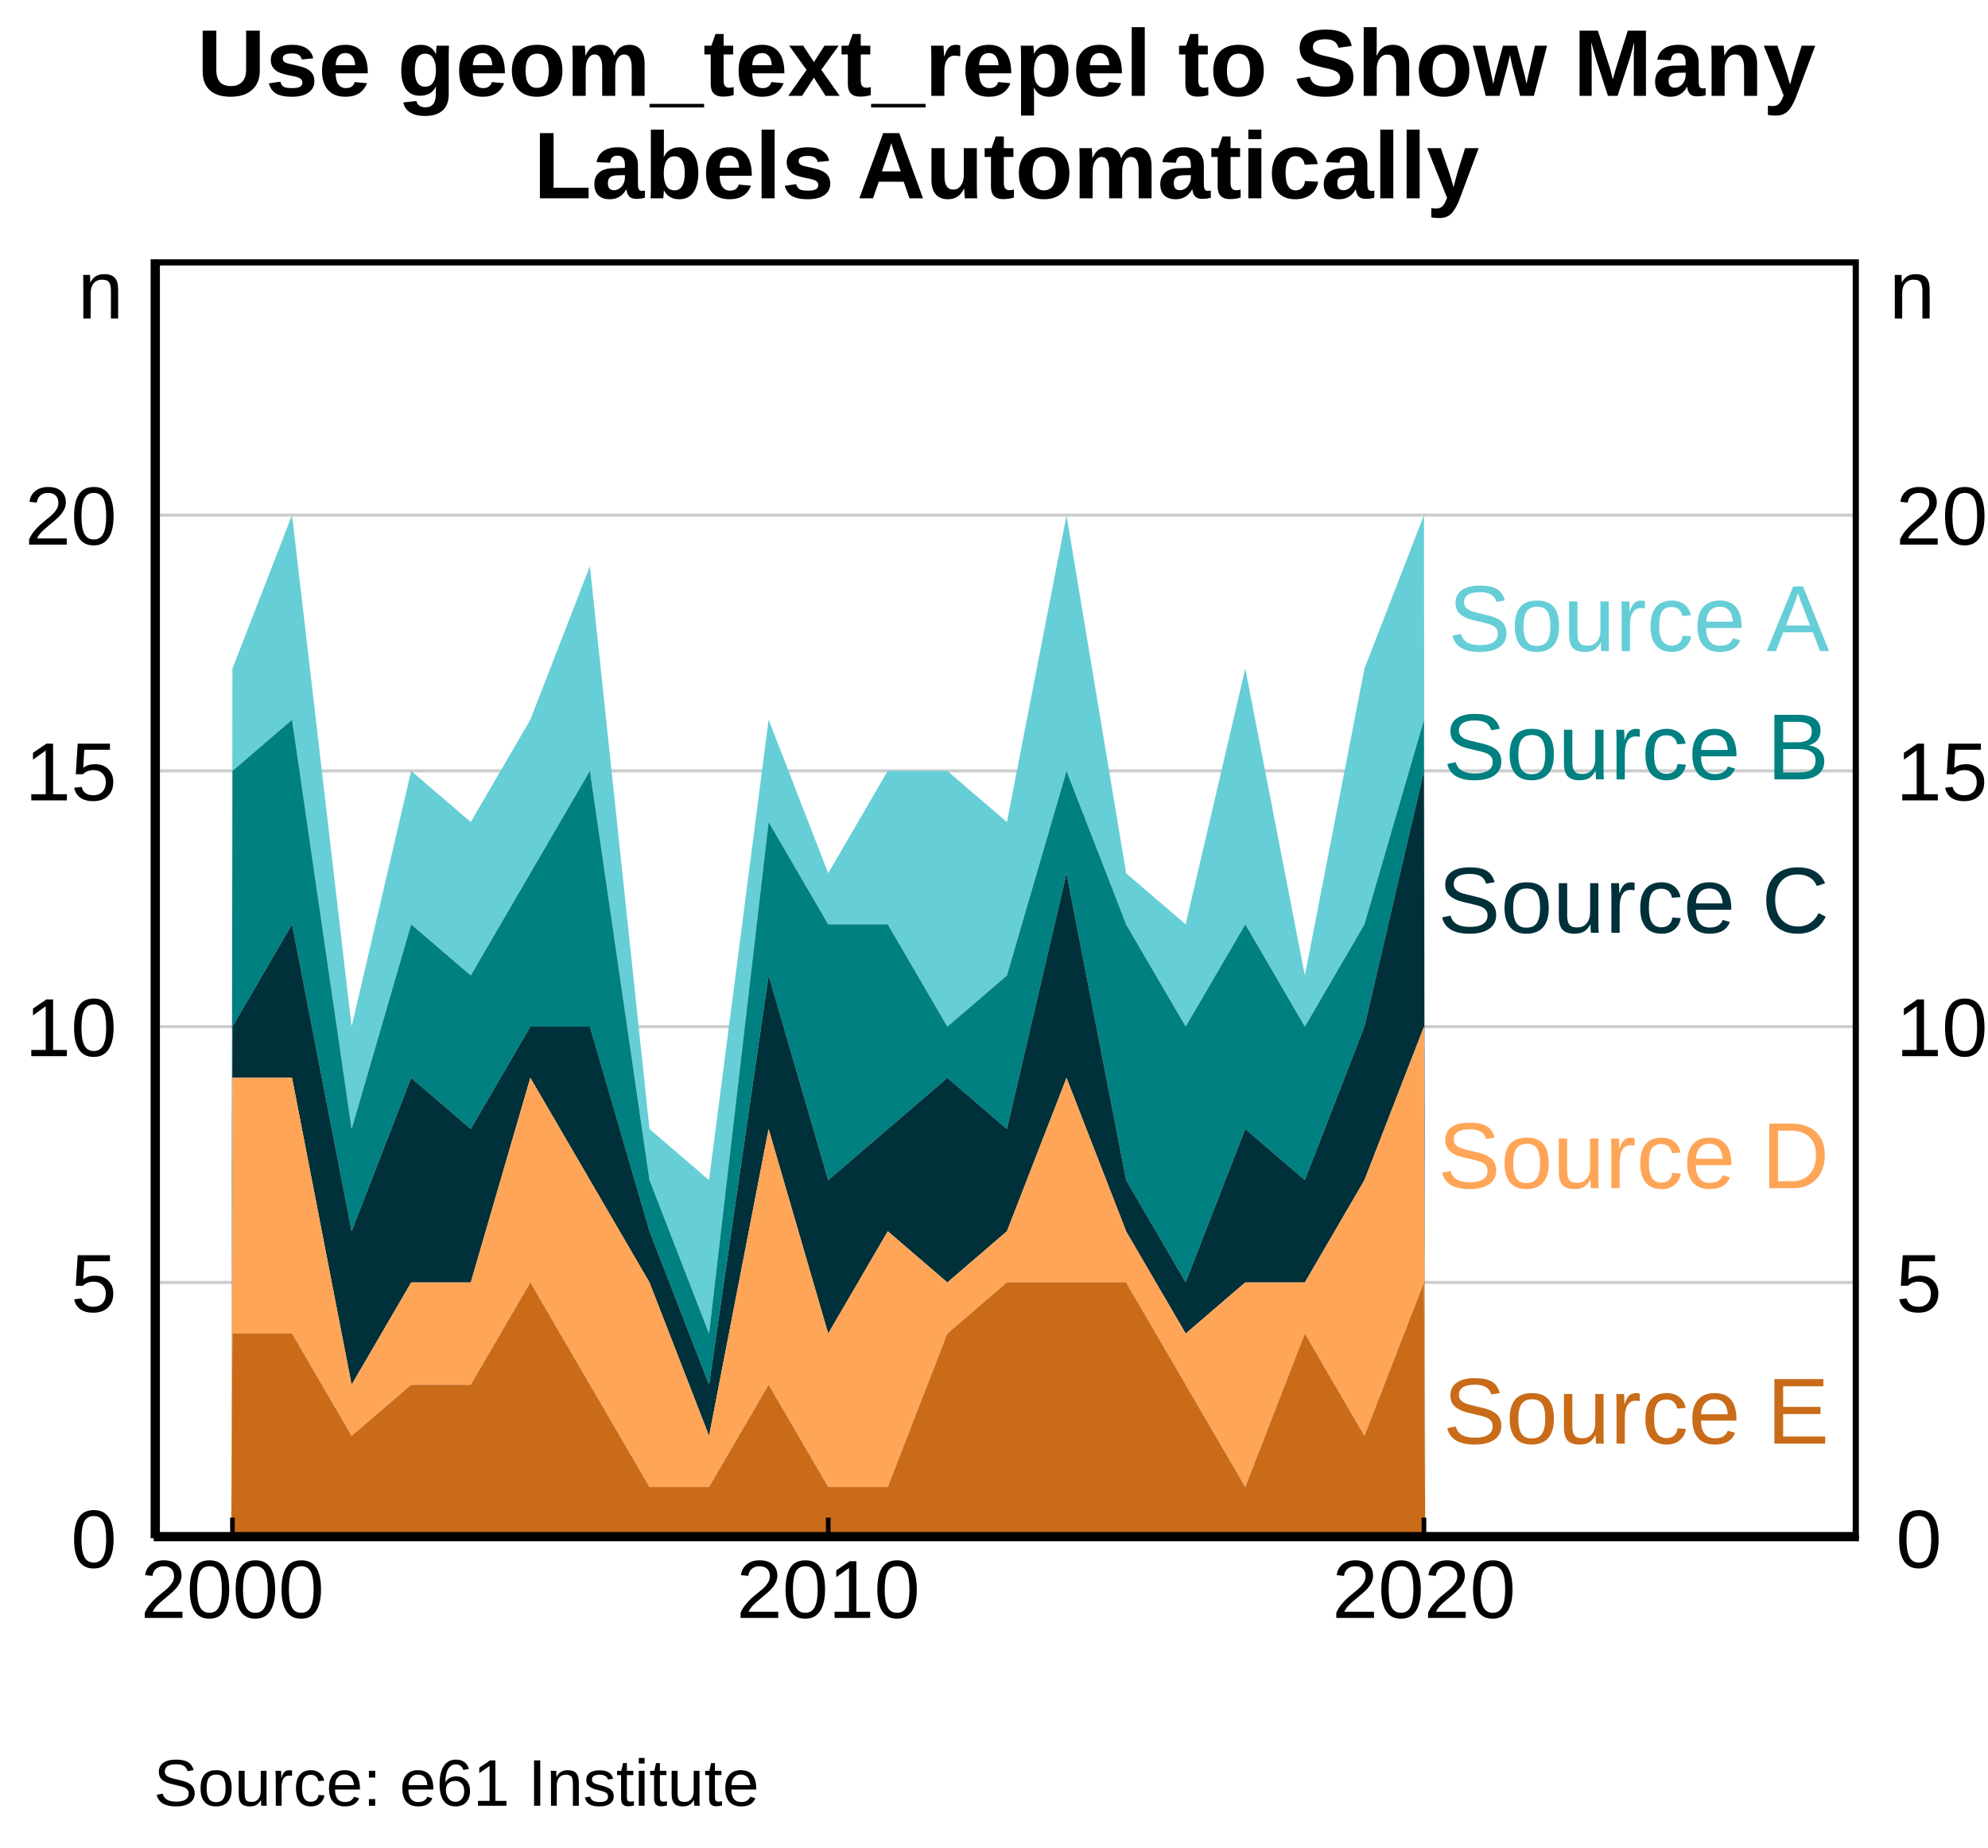
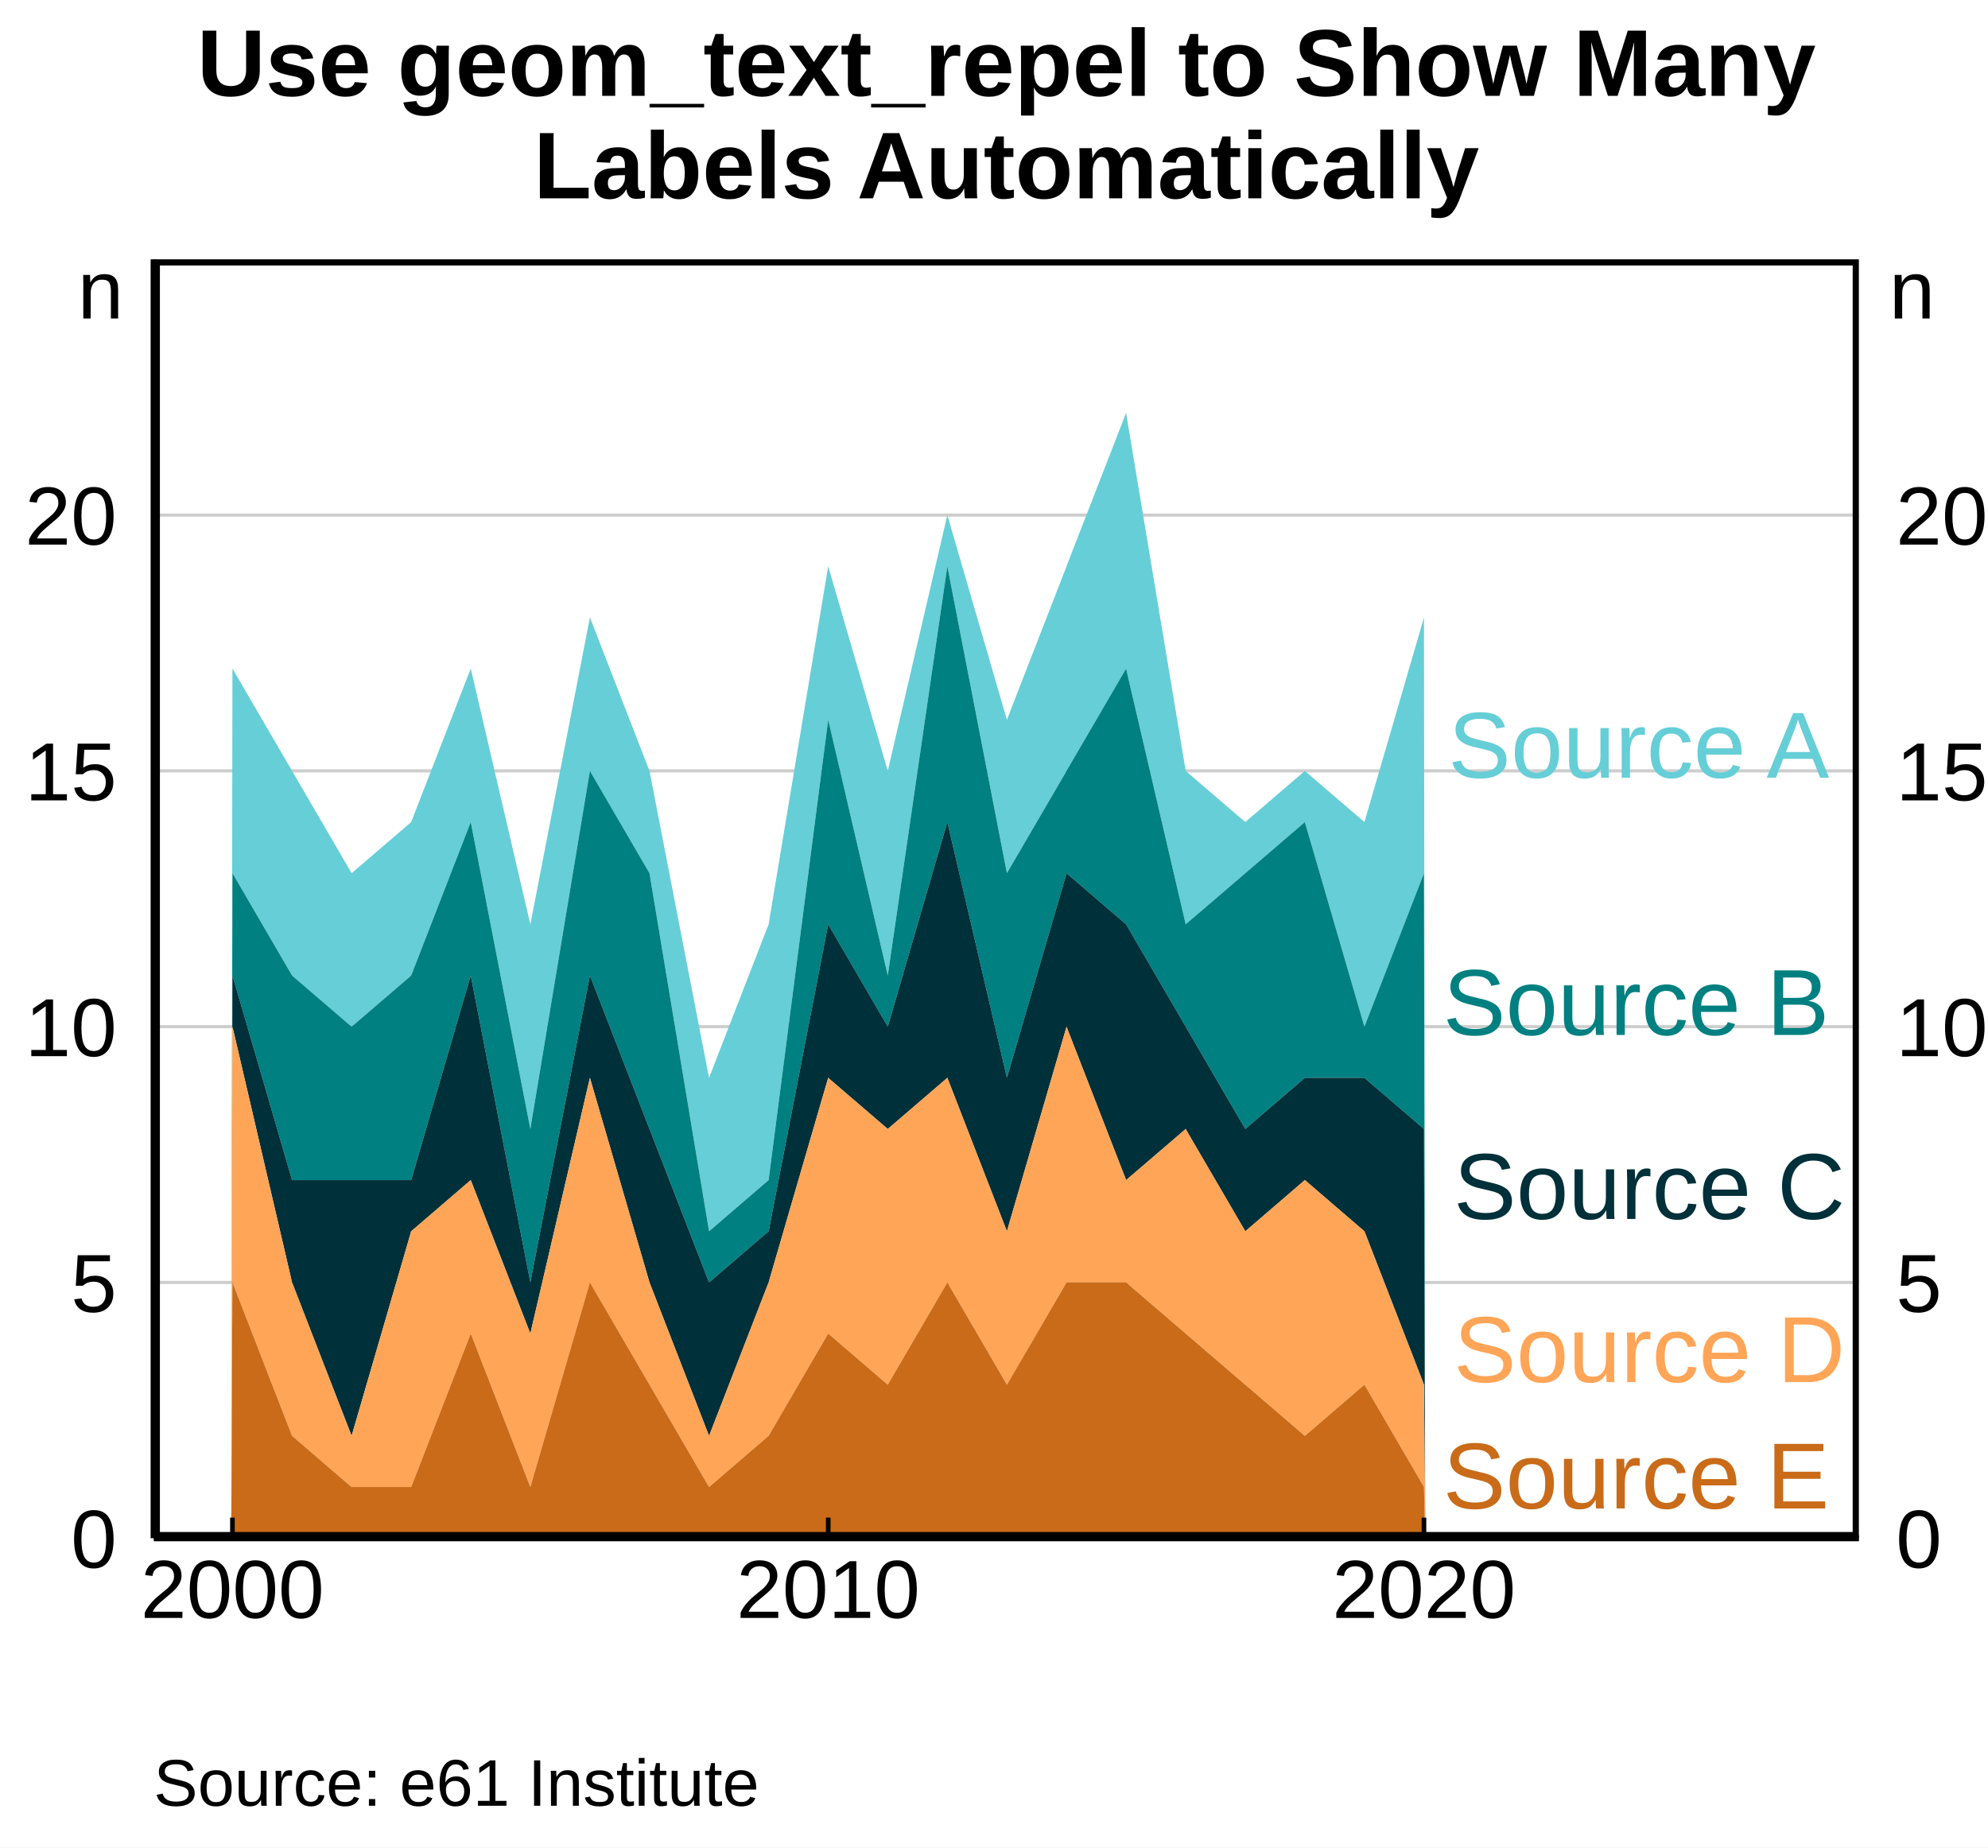
<svg xmlns="http://www.w3.org/2000/svg" class="svglite" width="240.94pt" height="223.94pt" viewBox="0 0 240.94 223.94">
  <defs>
    <style type="text/css">
    .svglite line, .svglite polyline, .svglite polygon, .svglite path, .svglite rect, .svglite circle {
      fill: none;
      stroke: #000000;
      stroke-linecap: round;
      stroke-linejoin: round;
      stroke-miterlimit: 10.00;
    }
    .svglite text {
      white-space: pre;
    }
  </style>
  </defs>
  <rect width="100%" height="100%" style="stroke: none; fill: #FFFFFF;" />
  <defs>
    <clipPath id="cpMC4wMHwyNDAuOTR8MC4wMHwyMjMuOTQ=">
      <rect x="0.00" y="0.00" width="240.94" height="223.94" />
    </clipPath>
  </defs>
  <g clip-path="url(#cpMC4wMHwyNDAuOTR8MC4wMHwyMjMuOTQ=)">
</g>
  <defs>
    <clipPath id="cpMC4wMHwyNDAuOTR8MS45NXwyMjEuOTk=">
      <rect x="0.00" y="1.95" width="240.94" height="220.04" />
    </clipPath>
  </defs>
  <g clip-path="url(#cpMC4wMHwyNDAuOTR8MS45NXwyMjEuOTk=)">
    <rect x="0.00" y="1.95" width="240.94" height="220.04" style="stroke-width: 0.75; stroke: none; fill: #FFFFFF;" />
  </g>
  <g clip-path="url(#cpMC4wMHwyNDAuOTR8MC4wMHwyMjMuOTQ=)">
</g>
  <defs>
    <clipPath id="cpMTguNjN8MjI1LjMwfDMxLjQzfDE4Ni40Mw==">
      <rect x="18.63" y="31.43" width="206.66" height="155.00" />
    </clipPath>
  </defs>
  <g clip-path="url(#cpMTguNjN8MjI1LjMwfDMxLjQzfDE4Ni40Mw==)">
    <rect x="18.63" y="31.43" width="206.66" height="155.00" style="stroke-width: 0.75; stroke: none; fill: #FFFFFF;" />
    <polyline points="18.63,186.43 225.30,186.43 " style="stroke-width: 0.38; stroke: #CDCDCD; stroke-linecap: butt;" />
    <polyline points="18.63,155.43 225.30,155.43 " style="stroke-width: 0.38; stroke: #CDCDCD; stroke-linecap: butt;" />
    <polyline points="18.63,124.43 225.30,124.43 " style="stroke-width: 0.38; stroke: #CDCDCD; stroke-linecap: butt;" />
    <polyline points="18.63,93.43 225.30,93.43 " style="stroke-width: 0.38; stroke: #CDCDCD; stroke-linecap: butt;" />
    <polyline points="18.63,62.43 225.30,62.43 " style="stroke-width: 0.38; stroke: #CDCDCD; stroke-linecap: butt;" />
-     <polygon points="28.17,81.03 28.32,80.66 35.25,62.80 35.39,62.43 35.54,63.67 42.47,123.19 42.61,124.43 42.76,123.81 49.69,94.05 49.83,93.43 49.98,93.56 56.91,99.51 57.05,99.63 57.20,99.38 64.13,87.48 64.28,87.23 64.42,86.86 71.35,69.00 71.50,68.63 71.64,70.00 78.57,135.47 78.72,136.83 78.86,136.96 85.79,142.91 85.94,143.03 86.08,141.91 93.01,88.35 93.16,87.23 93.30,87.60 100.23,105.46 100.38,105.83 100.52,105.58 107.45,93.68 107.60,93.43 107.74,93.43 114.67,93.43 114.82,93.43 114.96,93.56 121.89,99.51 122.04,99.63 122.18,98.89 129.12,63.18 129.26,62.43 129.40,63.30 136.34,104.96 136.48,105.83 136.62,105.96 143.56,111.91 143.70,112.03 143.84,111.41 150.78,81.65 150.92,81.03 151.07,81.78 158.00,117.49 158.14,118.23 158.29,117.49 165.22,81.78 165.36,81.03 165.51,80.66 172.44,62.80 172.58,62.43 172.73,186.43 172.58,87.23 172.44,87.73 165.51,111.54 165.36,112.03 165.22,112.28 158.29,124.18 158.14,124.43 158.00,124.18 151.07,112.28 150.92,112.03 150.78,112.28 143.84,124.18 143.70,124.43 143.56,124.18 136.62,112.28 136.48,112.03 136.34,111.66 129.40,93.80 129.26,93.43 129.12,93.93 122.18,117.74 122.04,118.23 121.89,118.36 114.96,124.31 114.82,124.43 114.67,124.18 107.74,112.28 107.60,112.03 107.45,112.03 100.52,112.03 100.38,112.03 100.23,111.78 93.30,99.88 93.16,99.63 93.01,100.87 86.08,160.39 85.94,161.63 85.79,161.26 78.86,143.40 78.72,143.03 78.57,142.04 71.64,94.42 71.50,93.43 71.35,93.68 64.42,105.58 64.28,105.83 64.13,106.08 57.20,117.98 57.05,118.23 56.91,118.11 49.98,112.16 49.83,112.03 49.69,112.53 42.76,136.34 42.61,136.83 42.47,135.84 35.54,88.22 35.39,87.23 35.25,87.36 28.32,93.31 28.17,93.43 28.03,186.43 " style="stroke-width: 0.00; stroke: none; stroke-linecap: butt; fill: #66CED6;" />
-     <polyline points="28.17,81.03 28.32,80.66 35.25,62.80 35.39,62.43 35.54,63.67 42.47,123.19 42.61,124.43 42.76,123.81 49.69,94.05 49.83,93.43 49.98,93.56 56.91,99.51 57.05,99.63 57.20,99.38 64.13,87.48 64.28,87.23 64.42,86.86 71.35,69.00 71.50,68.63 71.64,70.00 78.57,135.47 78.72,136.83 78.86,136.96 85.79,142.91 85.94,143.03 86.08,141.91 93.01,88.35 93.16,87.23 93.30,87.60 100.23,105.46 100.38,105.83 100.52,105.58 107.45,93.68 107.60,93.43 107.74,93.43 114.67,93.43 114.82,93.43 114.96,93.56 121.89,99.51 122.04,99.63 122.18,98.89 129.12,63.18 129.26,62.43 129.40,63.30 136.34,104.96 136.48,105.83 136.62,105.96 143.56,111.91 143.70,112.03 143.84,111.41 150.78,81.65 150.92,81.03 151.07,81.78 158.00,117.49 158.14,118.23 158.29,117.49 165.22,81.78 165.36,81.03 165.51,80.66 172.44,62.80 172.58,62.43 " style="stroke-width: 2.13; stroke: none; stroke-linecap: butt;" />
-     <polygon points="28.17,93.43 28.32,93.31 35.25,87.36 35.39,87.23 35.54,88.22 42.47,135.84 42.61,136.83 42.76,136.34 49.69,112.53 49.83,112.03 49.98,112.16 56.91,118.11 57.05,118.23 57.20,117.98 64.13,106.08 64.28,105.83 64.42,105.58 71.35,93.68 71.50,93.43 71.64,94.42 78.57,142.04 78.72,143.03 78.86,143.40 85.79,161.26 85.94,161.63 86.08,160.39 93.01,100.87 93.16,99.63 93.30,99.88 100.23,111.78 100.38,112.03 100.52,112.03 107.45,112.03 107.60,112.03 107.74,112.28 114.67,124.18 114.82,124.43 114.96,124.31 121.89,118.36 122.04,118.23 122.18,117.74 129.12,93.93 129.26,93.43 129.40,93.80 136.34,111.66 136.48,112.03 136.62,112.28 143.56,124.18 143.70,124.43 143.84,124.18 150.78,112.28 150.92,112.03 151.07,112.28 158.00,124.18 158.14,124.43 158.29,124.18 165.22,112.28 165.36,112.03 165.51,111.54 172.44,87.73 172.58,87.23 172.73,186.43 172.58,93.43 172.44,94.05 165.51,123.81 165.36,124.43 165.22,124.80 158.29,142.66 158.14,143.03 158.00,142.91 151.07,136.96 150.92,136.83 150.78,137.20 143.84,155.06 143.70,155.43 143.56,155.18 136.62,143.28 136.48,143.03 136.34,142.29 129.40,106.58 129.26,105.83 129.12,106.45 122.18,136.21 122.04,136.83 121.89,136.71 114.96,130.76 114.82,130.63 114.67,130.76 107.74,136.71 107.60,136.83 107.45,136.96 100.52,142.91 100.38,143.03 100.23,142.53 93.30,118.73 93.16,118.23 93.01,119.22 86.08,166.84 85.94,167.83 85.79,167.46 78.86,149.60 78.72,149.23 78.57,148.73 71.64,124.93 71.50,124.43 71.35,124.43 64.42,124.43 64.28,124.43 64.13,124.68 57.20,136.58 57.05,136.83 56.91,136.71 49.98,130.76 49.83,130.63 49.69,131.00 42.76,148.86 42.61,149.23 42.47,148.49 35.54,112.78 35.39,112.03 35.25,112.28 28.32,124.18 28.17,124.43 28.03,186.43 " style="stroke-width: 0.00; stroke: none; stroke-linecap: butt; fill: #008080;" />
-     <polyline points="28.17,93.43 28.32,93.31 35.25,87.36 35.39,87.23 35.54,88.22 42.47,135.84 42.61,136.83 42.76,136.34 49.69,112.53 49.83,112.03 49.98,112.16 56.91,118.11 57.05,118.23 57.20,117.98 64.13,106.08 64.28,105.83 64.42,105.58 71.35,93.68 71.50,93.43 71.64,94.42 78.57,142.04 78.72,143.03 78.86,143.40 85.79,161.26 85.94,161.63 86.08,160.39 93.01,100.87 93.16,99.63 93.30,99.88 100.23,111.78 100.38,112.03 100.52,112.03 107.45,112.03 107.60,112.03 107.74,112.28 114.67,124.18 114.82,124.43 114.96,124.31 121.89,118.36 122.04,118.23 122.18,117.74 129.12,93.93 129.26,93.43 129.40,93.80 136.34,111.66 136.48,112.03 136.62,112.28 143.56,124.18 143.70,124.43 143.84,124.18 150.78,112.28 150.92,112.03 151.07,112.28 158.00,124.18 158.14,124.43 158.29,124.18 165.22,112.28 165.36,112.03 165.51,111.54 172.44,87.73 172.58,87.23 " style="stroke-width: 2.13; stroke: none; stroke-linecap: butt;" />
-     <polygon points="28.17,124.43 28.32,124.18 35.25,112.28 35.39,112.03 35.54,112.78 42.47,148.49 42.61,149.23 42.76,148.86 49.69,131.00 49.83,130.63 49.98,130.76 56.91,136.71 57.05,136.83 57.20,136.58 64.13,124.68 64.28,124.43 64.42,124.43 71.35,124.43 71.50,124.43 71.64,124.93 78.57,148.73 78.72,149.23 78.86,149.60 85.79,167.46 85.94,167.83 86.08,166.84 93.01,119.22 93.16,118.23 93.30,118.73 100.23,142.53 100.38,143.03 100.52,142.91 107.45,136.96 107.60,136.83 107.74,136.71 114.67,130.76 114.82,130.63 114.96,130.76 121.89,136.71 122.04,136.83 122.18,136.21 129.12,106.45 129.26,105.83 129.40,106.58 136.34,142.29 136.48,143.03 136.62,143.28 143.56,155.18 143.70,155.43 143.84,155.06 150.78,137.20 150.92,136.83 151.07,136.96 158.00,142.91 158.14,143.03 158.29,142.66 165.22,124.80 165.36,124.43 165.51,123.81 172.44,94.05 172.58,93.43 172.73,186.43 172.58,124.43 172.44,124.80 165.51,142.66 165.36,143.03 165.22,143.28 158.29,155.18 158.14,155.43 158.00,155.43 151.07,155.43 150.92,155.43 150.78,155.55 143.84,161.51 143.70,161.63 143.56,161.38 136.62,149.48 136.48,149.23 136.34,148.86 129.40,131.00 129.26,130.63 129.12,131.00 122.18,148.86 122.04,149.23 121.89,149.35 114.96,155.31 114.82,155.43 114.67,155.31 107.74,149.35 107.60,149.23 107.45,149.48 100.52,161.38 100.38,161.63 100.23,161.13 93.30,137.33 93.16,136.83 93.01,137.58 86.08,173.29 85.94,174.03 85.79,173.66 78.86,155.80 78.72,155.43 78.57,155.18 71.64,143.28 71.50,143.03 71.35,142.78 64.42,130.88 64.28,130.63 64.13,131.13 57.20,154.93 57.05,155.43 56.91,155.43 49.98,155.43 49.83,155.43 49.69,155.68 42.76,167.58 42.61,167.83 42.47,167.09 35.54,131.38 35.39,130.63 35.25,130.63 28.32,130.63 28.17,130.63 28.03,186.43 " style="stroke-width: 0.00; stroke: none; stroke-linecap: butt; fill: #003039;" />
-     <polyline points="28.17,124.43 28.32,124.18 35.25,112.28 35.39,112.03 35.54,112.78 42.47,148.49 42.61,149.23 42.76,148.86 49.69,131.00 49.83,130.63 49.98,130.76 56.91,136.71 57.05,136.83 57.20,136.58 64.13,124.68 64.28,124.43 64.42,124.43 71.35,124.43 71.50,124.43 71.64,124.93 78.57,148.73 78.72,149.23 78.86,149.60 85.79,167.46 85.94,167.83 86.08,166.84 93.01,119.22 93.16,118.23 93.30,118.73 100.23,142.53 100.38,143.03 100.52,142.91 107.45,136.96 107.60,136.83 107.74,136.71 114.67,130.76 114.82,130.63 114.96,130.76 121.89,136.71 122.04,136.83 122.18,136.21 129.12,106.45 129.26,105.83 129.40,106.58 136.34,142.29 136.48,143.03 136.62,143.28 143.56,155.18 143.70,155.43 143.84,155.06 150.78,137.20 150.92,136.83 151.07,136.96 158.00,142.91 158.14,143.03 158.29,142.66 165.22,124.80 165.36,124.43 165.51,123.81 172.44,94.05 172.58,93.43 " style="stroke-width: 2.13; stroke: none; stroke-linecap: butt;" />
-     <polygon points="28.17,130.63 28.32,130.63 35.25,130.63 35.39,130.63 35.54,131.38 42.47,167.09 42.61,167.83 42.76,167.58 49.69,155.68 49.83,155.43 49.98,155.43 56.91,155.43 57.05,155.43 57.20,154.93 64.13,131.13 64.28,130.63 64.42,130.88 71.35,142.78 71.50,143.03 71.64,143.28 78.57,155.18 78.72,155.43 78.86,155.80 85.79,173.66 85.94,174.03 86.08,173.29 93.01,137.58 93.16,136.83 93.30,137.33 100.23,161.13 100.38,161.63 100.52,161.38 107.45,149.48 107.60,149.23 107.74,149.35 114.67,155.31 114.82,155.43 114.96,155.31 121.89,149.35 122.04,149.23 122.18,148.86 129.12,131.00 129.26,130.63 129.40,131.00 136.34,148.86 136.48,149.23 136.62,149.48 143.56,161.38 143.70,161.63 143.84,161.51 150.78,155.55 150.92,155.43 151.07,155.43 158.00,155.43 158.14,155.43 158.29,155.18 165.22,143.28 165.36,143.03 165.51,142.66 172.44,124.80 172.58,124.43 172.73,186.43 172.58,155.43 172.44,155.80 165.51,173.66 165.36,174.03 165.22,173.78 158.29,161.88 158.14,161.63 158.00,162.00 151.07,179.86 150.92,180.23 150.78,179.98 143.84,168.08 143.70,167.83 143.56,167.58 136.62,155.68 136.48,155.43 136.34,155.43 129.40,155.43 129.26,155.43 129.12,155.43 122.18,155.43 122.04,155.43 121.89,155.55 114.96,161.51 114.82,161.63 114.67,162.00 107.74,179.86 107.60,180.23 107.45,180.23 100.52,180.23 100.38,180.23 100.23,179.98 93.30,168.08 93.16,167.83 93.01,168.08 86.08,179.98 85.94,180.23 85.79,180.23 78.86,180.23 78.72,180.23 78.57,179.98 71.64,168.08 71.50,167.83 71.35,167.58 64.42,155.68 64.28,155.43 64.13,155.68 57.20,167.58 57.05,167.83 56.91,167.83 49.98,167.83 49.83,167.83 49.69,167.95 42.76,173.91 42.61,174.03 42.47,173.78 35.54,161.88 35.39,161.63 35.25,161.63 28.32,161.63 28.17,161.63 28.03,186.43 " style="stroke-width: 0.00; stroke: none; stroke-linecap: butt; fill: #FFA557;" />
-     <polyline points="28.17,130.63 28.32,130.63 35.25,130.63 35.39,130.63 35.54,131.38 42.47,167.09 42.61,167.83 42.76,167.58 49.69,155.68 49.83,155.43 49.98,155.43 56.91,155.43 57.05,155.43 57.20,154.93 64.13,131.13 64.28,130.63 64.42,130.88 71.35,142.78 71.50,143.03 71.64,143.28 78.57,155.18 78.72,155.43 78.86,155.80 85.79,173.66 85.94,174.03 86.08,173.29 93.01,137.58 93.16,136.83 93.30,137.33 100.23,161.13 100.38,161.63 100.52,161.38 107.45,149.48 107.60,149.23 107.74,149.35 114.67,155.31 114.82,155.43 114.96,155.31 121.89,149.35 122.04,149.23 122.18,148.86 129.12,131.00 129.26,130.63 129.40,131.00 136.34,148.86 136.48,149.23 136.62,149.48 143.56,161.38 143.70,161.63 143.84,161.51 150.78,155.55 150.92,155.43 151.07,155.43 158.00,155.43 158.14,155.43 158.29,155.18 165.22,143.28 165.36,143.03 165.51,142.66 172.44,124.80 172.58,124.43 " style="stroke-width: 2.13; stroke: none; stroke-linecap: butt;" />
-     <polygon points="28.17,161.63 28.32,161.63 35.25,161.63 35.39,161.63 35.54,161.88 42.47,173.78 42.61,174.03 42.76,173.91 49.69,167.95 49.83,167.83 49.98,167.83 56.91,167.83 57.05,167.83 57.20,167.58 64.13,155.68 64.28,155.43 64.42,155.68 71.35,167.58 71.50,167.83 71.64,168.08 78.57,179.98 78.72,180.23 78.86,180.23 85.79,180.23 85.94,180.23 86.08,179.98 93.01,168.08 93.16,167.83 93.30,168.08 100.23,179.98 100.38,180.23 100.52,180.23 107.45,180.23 107.60,180.23 107.74,179.86 114.67,162.00 114.82,161.63 114.96,161.51 121.89,155.55 122.04,155.43 122.18,155.43 129.12,155.43 129.26,155.43 129.40,155.43 136.34,155.43 136.48,155.43 136.62,155.68 143.56,167.58 143.70,167.83 143.84,168.08 150.78,179.98 150.92,180.23 151.07,179.86 158.00,162.00 158.14,161.63 158.29,161.88 165.22,173.78 165.36,174.03 165.51,173.66 172.44,155.80 172.58,155.43 172.73,186.43 172.58,186.43 172.44,186.43 165.51,186.43 165.36,186.43 165.22,186.43 158.29,186.43 158.14,186.43 158.00,186.43 151.07,186.43 150.92,186.43 150.78,186.43 143.84,186.43 143.70,186.43 143.56,186.43 136.62,186.43 136.48,186.43 136.34,186.43 129.40,186.43 129.26,186.43 129.12,186.43 122.18,186.43 122.04,186.43 121.89,186.43 114.96,186.43 114.82,186.43 114.67,186.43 107.74,186.43 107.60,186.43 107.45,186.43 100.52,186.43 100.38,186.43 100.23,186.43 93.30,186.43 93.16,186.43 93.01,186.43 86.08,186.43 85.94,186.43 85.79,186.43 78.86,186.43 78.72,186.43 78.57,186.43 71.64,186.43 71.50,186.43 71.35,186.43 64.42,186.43 64.28,186.43 64.13,186.43 57.20,186.43 57.05,186.43 56.91,186.43 49.98,186.43 49.83,186.43 49.69,186.43 42.76,186.43 42.61,186.43 42.47,186.43 35.54,186.43 35.39,186.43 35.25,186.43 28.32,186.43 28.17,186.43 28.03,186.43 " style="stroke-width: 0.00; stroke: none; stroke-linecap: butt; fill: #C96B18;" />
-     <polyline points="28.17,161.63 28.32,161.63 35.25,161.63 35.39,161.63 35.54,161.88 42.47,173.78 42.61,174.03 42.76,173.91 49.69,167.95 49.83,167.83 49.98,167.83 56.91,167.83 57.05,167.83 57.20,167.58 64.13,155.68 64.28,155.43 64.42,155.68 71.35,167.58 71.50,167.83 71.64,168.08 78.57,179.98 78.72,180.23 78.86,180.23 85.79,180.23 85.94,180.23 86.08,179.98 93.01,168.08 93.16,167.83 93.30,168.08 100.23,179.98 100.38,180.23 100.52,180.23 107.45,180.23 107.60,180.23 107.74,179.86 114.67,162.00 114.82,161.63 114.96,161.51 121.89,155.55 122.04,155.43 122.18,155.43 129.12,155.43 129.26,155.43 129.40,155.43 136.34,155.43 136.48,155.43 136.62,155.68 143.56,167.58 143.70,167.83 143.84,168.08 150.78,179.98 150.92,180.23 151.07,179.86 158.00,162.00 158.14,161.63 158.29,161.88 165.22,173.78 165.36,174.03 165.51,173.66 172.44,155.80 172.58,155.43 " style="stroke-width: 2.13; stroke: none; stroke-linecap: butt;" />
-     <text x="198.61" y="78.91" text-anchor="middle" style="font-size: 11.38px;fill: #66CED6; font-family: &quot;Arial&quot;;" textLength="46.17px" lengthAdjust="spacingAndGlyphs">Source A</text>
-     <text x="198.30" y="94.46" text-anchor="middle" style="font-size: 11.38px;fill: #008080; font-family: &quot;Arial&quot;;" textLength="46.80px" lengthAdjust="spacingAndGlyphs">Source B</text>
-     <text x="197.99" y="113.06" text-anchor="middle" style="font-size: 11.38px;fill: #003039; font-family: &quot;Arial&quot;;" textLength="47.43px" lengthAdjust="spacingAndGlyphs">Source C</text>
-     <text x="197.99" y="144.01" text-anchor="middle" style="font-size: 11.38px;fill: #FFA557; font-family: &quot;Arial&quot;;" textLength="47.43px" lengthAdjust="spacingAndGlyphs">Source D</text>
-     <text x="198.30" y="174.97" text-anchor="middle" style="font-size: 11.38px;fill: #C96B18; font-family: &quot;Arial&quot;;" textLength="46.80px" lengthAdjust="spacingAndGlyphs">Source E</text>
+     <polygon points="28.17,81.03 28.32,81.28 35.25,93.18 35.39,93.43 35.54,93.68 42.47,105.58 42.61,105.83 42.76,105.71 49.69,99.76 49.83,99.63 49.98,99.26 56.91,81.40 57.05,81.03 57.20,81.65 64.13,111.41 64.28,112.03 64.42,111.29 71.35,75.58 71.50,74.83 71.64,75.20 78.57,93.06 78.72,93.43 78.86,94.18 85.79,129.89 85.94,130.63 86.08,130.26 93.01,112.40 93.16,112.03 93.30,111.16 100.23,69.50 100.38,68.63 100.52,69.13 107.45,92.94 107.60,93.43 107.74,92.81 114.67,63.05 114.82,62.43 114.96,62.93 121.89,86.74 122.04,87.23 122.18,86.86 129.12,69.00 129.26,68.63 129.40,68.26 136.34,50.40 136.48,50.03 136.62,50.90 143.56,92.56 143.70,93.43 143.84,93.56 150.78,99.51 150.92,99.63 151.07,99.51 158.00,93.56 158.14,93.43 158.29,93.56 165.22,99.51 165.36,99.63 165.51,99.14 172.44,75.33 172.58,74.83 172.73,186.43 172.58,105.83 172.44,106.20 165.51,124.06 165.36,124.43 165.22,123.94 158.29,100.13 158.14,99.63 158.00,99.76 151.07,105.71 150.92,105.83 150.78,105.96 143.84,111.91 143.70,112.03 143.56,111.41 136.62,81.65 136.48,81.03 136.34,81.28 129.40,93.18 129.26,93.43 129.12,93.68 122.18,105.58 122.04,105.83 121.89,105.09 114.96,69.38 114.82,68.63 114.67,69.62 107.74,117.24 107.60,118.23 107.45,117.61 100.52,87.85 100.38,87.23 100.23,88.35 93.30,141.91 93.16,143.03 93.01,143.15 86.08,149.11 85.94,149.23 85.79,148.36 78.86,106.70 78.72,105.83 78.57,105.58 71.64,93.68 71.50,93.43 71.35,94.30 64.42,135.96 64.28,136.83 64.13,136.09 57.20,100.38 57.05,99.63 56.91,100.00 49.98,117.86 49.83,118.23 49.69,118.36 42.76,124.31 42.61,124.43 42.47,124.31 35.54,118.36 35.39,118.23 35.25,117.98 28.32,106.08 28.17,105.83 28.03,186.43 " style="stroke-width: 0.00; stroke: none; stroke-linecap: butt; fill: #66CED6;" />
+     <polyline points="28.17,81.03 28.32,81.28 35.25,93.18 35.39,93.43 35.54,93.68 42.47,105.58 42.61,105.83 42.76,105.71 49.69,99.76 49.83,99.63 49.98,99.26 56.91,81.40 57.05,81.03 57.20,81.65 64.13,111.41 64.28,112.03 64.42,111.29 71.35,75.58 71.50,74.83 71.64,75.20 78.57,93.06 78.72,93.43 78.86,94.18 85.79,129.89 85.94,130.63 86.08,130.26 93.01,112.40 93.16,112.03 93.30,111.16 100.23,69.50 100.38,68.63 100.52,69.13 107.45,92.94 107.60,93.43 107.74,92.81 114.67,63.05 114.82,62.43 114.96,62.93 121.89,86.74 122.04,87.23 122.18,86.86 129.12,69.00 129.26,68.63 129.40,68.26 136.34,50.40 136.48,50.03 136.62,50.90 143.56,92.56 143.70,93.43 143.84,93.56 150.78,99.51 150.92,99.63 151.07,99.51 158.00,93.56 158.14,93.43 158.29,93.56 165.22,99.51 165.36,99.63 165.51,99.14 172.44,75.33 172.58,74.83 " style="stroke-width: 2.13; stroke: none; stroke-linecap: butt;" />
+     <polygon points="28.17,105.83 28.32,106.08 35.25,117.98 35.39,118.23 35.54,118.36 42.47,124.31 42.61,124.43 42.76,124.31 49.69,118.36 49.83,118.23 49.98,117.86 56.91,100.00 57.05,99.63 57.20,100.38 64.13,136.09 64.28,136.83 64.42,135.96 71.35,94.30 71.50,93.43 71.64,93.68 78.57,105.58 78.72,105.83 78.86,106.70 85.79,148.36 85.94,149.23 86.08,149.11 93.01,143.15 93.16,143.03 93.30,141.91 100.23,88.35 100.38,87.23 100.52,87.85 107.45,117.61 107.60,118.23 107.74,117.24 114.67,69.62 114.82,68.63 114.96,69.38 121.89,105.09 122.04,105.83 122.18,105.58 129.12,93.68 129.26,93.43 129.40,93.18 136.34,81.28 136.48,81.03 136.62,81.65 143.56,111.41 143.70,112.03 143.84,111.91 150.78,105.96 150.92,105.83 151.07,105.71 158.00,99.76 158.14,99.63 158.29,100.13 165.22,123.94 165.36,124.43 165.51,124.06 172.44,106.20 172.58,105.83 172.73,186.43 172.58,136.83 172.44,136.71 165.51,130.76 165.36,130.63 165.22,130.63 158.29,130.63 158.14,130.63 158.00,130.76 151.07,136.71 150.92,136.83 150.78,136.58 143.84,124.68 143.70,124.43 143.56,124.18 136.62,112.28 136.48,112.03 136.34,111.91 129.40,105.96 129.26,105.83 129.12,106.33 122.18,130.14 122.04,130.63 121.89,130.01 114.96,100.25 114.82,99.63 114.67,100.13 107.74,123.94 107.60,124.43 107.45,124.18 100.52,112.28 100.38,112.03 100.23,112.78 93.30,148.49 93.16,149.23 93.01,149.35 86.08,155.31 85.94,155.43 85.79,155.06 78.86,137.20 78.72,136.83 78.57,136.46 71.64,118.60 71.50,118.23 71.35,118.98 64.42,154.69 64.28,155.43 64.13,154.69 57.20,118.98 57.05,118.23 56.91,118.73 49.98,142.53 49.83,143.03 49.69,143.03 42.76,143.03 42.61,143.03 42.47,143.03 35.54,143.03 35.39,143.03 35.25,142.53 28.32,118.73 28.17,118.23 28.03,186.43 " style="stroke-width: 0.00; stroke: none; stroke-linecap: butt; fill: #008080;" />
+     <polyline points="28.17,105.83 28.32,106.08 35.25,117.98 35.39,118.23 35.54,118.36 42.47,124.31 42.61,124.43 42.76,124.31 49.69,118.36 49.83,118.23 49.98,117.86 56.91,100.00 57.05,99.63 57.20,100.38 64.13,136.09 64.28,136.83 64.42,135.96 71.35,94.30 71.50,93.43 71.64,93.68 78.57,105.58 78.72,105.83 78.86,106.70 85.79,148.36 85.94,149.23 86.08,149.11 93.01,143.15 93.16,143.03 93.30,141.91 100.23,88.35 100.38,87.23 100.52,87.85 107.45,117.61 107.60,118.23 107.74,117.24 114.67,69.62 114.82,68.63 114.96,69.38 121.89,105.09 122.04,105.83 122.18,105.58 129.12,93.68 129.26,93.43 129.40,93.18 136.34,81.28 136.48,81.03 136.62,81.65 143.56,111.41 143.70,112.03 143.84,111.91 150.78,105.96 150.92,105.83 151.07,105.71 158.00,99.76 158.14,99.63 158.29,100.13 165.22,123.94 165.36,124.43 165.51,124.06 172.44,106.20 172.58,105.83 " style="stroke-width: 2.13; stroke: none; stroke-linecap: butt;" />
+     <polygon points="28.17,118.23 28.32,118.73 35.25,142.53 35.39,143.03 35.54,143.03 42.47,143.03 42.61,143.03 42.76,143.03 49.69,143.03 49.83,143.03 49.98,142.53 56.91,118.73 57.05,118.23 57.20,118.98 64.13,154.69 64.28,155.43 64.42,154.69 71.35,118.98 71.50,118.23 71.64,118.60 78.57,136.46 78.72,136.83 78.86,137.20 85.79,155.06 85.94,155.43 86.08,155.31 93.01,149.35 93.16,149.23 93.30,148.49 100.23,112.78 100.38,112.03 100.52,112.28 107.45,124.18 107.60,124.43 107.74,123.94 114.67,100.13 114.82,99.63 114.96,100.25 121.89,130.01 122.04,130.63 122.18,130.14 129.12,106.33 129.26,105.83 129.40,105.96 136.34,111.91 136.48,112.03 136.62,112.28 143.56,124.18 143.70,124.43 143.84,124.68 150.78,136.58 150.92,136.83 151.07,136.71 158.00,130.76 158.14,130.63 158.29,130.63 165.22,130.63 165.36,130.63 165.51,130.76 172.44,136.71 172.58,136.83 172.73,186.43 172.58,167.83 172.44,167.46 165.51,149.60 165.36,149.23 165.22,149.11 158.29,143.15 158.14,143.03 158.00,143.15 151.07,149.11 150.92,149.23 150.78,148.98 143.84,137.08 143.70,136.83 143.56,136.96 136.62,142.91 136.48,143.03 136.34,142.66 129.40,124.80 129.26,124.43 129.12,124.93 122.18,148.73 122.04,149.23 121.89,148.86 114.96,131.00 114.82,130.63 114.67,130.76 107.74,136.71 107.60,136.83 107.45,136.71 100.52,130.76 100.38,130.63 100.23,131.13 93.30,154.93 93.16,155.43 93.01,155.80 86.08,173.66 85.94,174.03 85.79,173.66 78.86,155.80 78.72,155.43 78.57,154.93 71.64,131.13 71.50,130.63 71.35,131.25 64.42,161.01 64.28,161.63 64.13,161.26 57.20,143.40 57.05,143.03 56.91,143.15 49.98,149.11 49.83,149.23 49.69,149.73 42.76,173.53 42.61,174.03 42.47,173.66 35.54,155.80 35.39,155.43 35.25,154.81 28.32,125.05 28.17,124.43 28.03,186.43 " style="stroke-width: 0.00; stroke: none; stroke-linecap: butt; fill: #003039;" />
+     <polyline points="28.17,118.23 28.32,118.73 35.25,142.53 35.39,143.03 35.54,143.03 42.47,143.03 42.61,143.03 42.76,143.03 49.69,143.03 49.83,143.03 49.98,142.53 56.91,118.73 57.05,118.23 57.20,118.98 64.13,154.69 64.28,155.43 64.42,154.69 71.35,118.98 71.50,118.23 71.64,118.60 78.57,136.46 78.72,136.83 78.86,137.20 85.79,155.06 85.94,155.43 86.08,155.31 93.01,149.35 93.16,149.23 93.30,148.49 100.23,112.78 100.38,112.03 100.52,112.28 107.45,124.18 107.60,124.43 107.74,123.94 114.67,100.13 114.82,99.63 114.96,100.25 121.89,130.01 122.04,130.63 122.18,130.14 129.12,106.33 129.26,105.83 129.40,105.96 136.34,111.91 136.48,112.03 136.62,112.28 143.56,124.18 143.70,124.43 143.84,124.68 150.78,136.58 150.92,136.83 151.07,136.71 158.00,130.76 158.14,130.63 158.29,130.63 165.22,130.63 165.36,130.63 165.51,130.76 172.44,136.71 172.58,136.83 " style="stroke-width: 2.13; stroke: none; stroke-linecap: butt;" />
+     <polygon points="28.17,124.43 28.32,125.05 35.25,154.81 35.39,155.43 35.54,155.80 42.47,173.66 42.61,174.03 42.76,173.53 49.69,149.73 49.83,149.23 49.98,149.11 56.91,143.15 57.05,143.03 57.20,143.40 64.13,161.26 64.28,161.63 64.42,161.01 71.35,131.25 71.50,130.63 71.64,131.13 78.57,154.93 78.72,155.43 78.86,155.80 85.79,173.66 85.94,174.03 86.08,173.66 93.01,155.80 93.16,155.43 93.30,154.93 100.23,131.13 100.38,130.63 100.52,130.76 107.45,136.71 107.60,136.83 107.74,136.71 114.67,130.76 114.82,130.63 114.96,131.00 121.89,148.86 122.04,149.23 122.18,148.73 129.12,124.93 129.26,124.43 129.40,124.80 136.34,142.66 136.48,143.03 136.62,142.91 143.56,136.96 143.70,136.83 143.84,137.08 150.78,148.98 150.92,149.23 151.07,149.11 158.00,143.15 158.14,143.03 158.29,143.15 165.22,149.11 165.36,149.23 165.51,149.60 172.44,167.46 172.58,167.83 172.73,186.43 172.58,180.23 172.44,179.98 165.51,168.08 165.36,167.83 165.22,167.95 158.29,173.91 158.14,174.03 158.00,173.91 151.07,167.95 150.92,167.83 150.78,167.71 143.84,161.75 143.70,161.63 143.56,161.51 136.62,155.55 136.48,155.43 136.34,155.43 129.40,155.43 129.26,155.43 129.12,155.68 122.18,167.58 122.04,167.83 121.89,167.58 114.96,155.68 114.82,155.43 114.67,155.68 107.74,167.58 107.60,167.83 107.45,167.71 100.52,161.75 100.38,161.63 100.23,161.88 93.30,173.78 93.16,174.03 93.01,174.15 86.08,180.11 85.94,180.23 85.79,179.98 78.86,168.08 78.72,167.83 78.57,167.58 71.64,155.68 71.50,155.43 71.35,155.93 64.42,179.73 64.28,180.23 64.13,179.86 57.20,162.00 57.05,161.63 56.91,162.00 49.98,179.86 49.83,180.23 49.69,180.23 42.76,180.23 42.61,180.23 42.47,180.11 35.54,174.15 35.39,174.03 35.25,173.66 28.32,155.80 28.17,155.43 28.03,186.43 " style="stroke-width: 0.00; stroke: none; stroke-linecap: butt; fill: #FFA557;" />
+     <polyline points="28.17,124.43 28.32,125.05 35.25,154.81 35.39,155.43 35.54,155.80 42.47,173.66 42.61,174.03 42.76,173.53 49.69,149.73 49.83,149.23 49.98,149.11 56.91,143.15 57.05,143.03 57.20,143.40 64.13,161.26 64.28,161.63 64.42,161.01 71.35,131.25 71.50,130.63 71.64,131.13 78.57,154.93 78.72,155.43 78.86,155.80 85.79,173.66 85.94,174.03 86.08,173.66 93.01,155.80 93.16,155.43 93.30,154.93 100.23,131.13 100.38,130.63 100.52,130.76 107.45,136.71 107.60,136.83 107.74,136.71 114.67,130.76 114.82,130.63 114.96,131.00 121.89,148.86 122.04,149.23 122.18,148.73 129.12,124.93 129.26,124.43 129.40,124.80 136.34,142.66 136.48,143.03 136.62,142.91 143.56,136.96 143.70,136.83 143.84,137.08 150.78,148.98 150.92,149.23 151.07,149.11 158.00,143.15 158.14,143.03 158.29,143.15 165.22,149.11 165.36,149.23 165.51,149.60 172.44,167.46 172.58,167.83 " style="stroke-width: 2.13; stroke: none; stroke-linecap: butt;" />
+     <polygon points="28.17,155.43 28.32,155.80 35.25,173.66 35.39,174.03 35.54,174.15 42.47,180.11 42.61,180.23 42.76,180.23 49.69,180.23 49.83,180.23 49.98,179.86 56.91,162.00 57.05,161.63 57.20,162.00 64.13,179.86 64.28,180.23 64.42,179.73 71.35,155.93 71.50,155.43 71.64,155.68 78.57,167.58 78.72,167.83 78.86,168.08 85.79,179.98 85.94,180.23 86.08,180.11 93.01,174.15 93.16,174.03 93.30,173.78 100.23,161.88 100.38,161.63 100.52,161.75 107.45,167.71 107.60,167.83 107.74,167.58 114.67,155.68 114.82,155.43 114.96,155.68 121.89,167.58 122.04,167.83 122.18,167.58 129.12,155.68 129.26,155.43 129.40,155.43 136.34,155.43 136.48,155.43 136.62,155.55 143.56,161.51 143.70,161.63 143.84,161.75 150.78,167.71 150.92,167.83 151.07,167.95 158.00,173.91 158.14,174.03 158.29,173.91 165.22,167.95 165.36,167.83 165.51,168.08 172.44,179.98 172.58,180.23 172.73,186.43 172.58,186.43 172.44,186.43 165.51,186.43 165.36,186.43 165.22,186.43 158.29,186.43 158.14,186.43 158.00,186.43 151.07,186.43 150.92,186.43 150.78,186.43 143.84,186.43 143.70,186.43 143.56,186.43 136.62,186.43 136.48,186.43 136.34,186.43 129.40,186.43 129.26,186.43 129.12,186.43 122.18,186.43 122.04,186.43 121.89,186.43 114.96,186.43 114.82,186.43 114.67,186.43 107.74,186.43 107.60,186.43 107.45,186.43 100.52,186.43 100.38,186.43 100.23,186.43 93.30,186.43 93.16,186.43 93.01,186.43 86.08,186.43 85.94,186.43 85.79,186.43 78.86,186.43 78.72,186.43 78.57,186.43 71.64,186.43 71.50,186.43 71.35,186.43 64.42,186.43 64.28,186.43 64.13,186.43 57.20,186.43 57.05,186.43 56.91,186.43 49.98,186.43 49.83,186.43 49.69,186.43 42.76,186.43 42.61,186.43 42.47,186.43 35.54,186.43 35.39,186.43 35.25,186.43 28.32,186.43 28.17,186.43 28.03,186.43 " style="stroke-width: 0.00; stroke: none; stroke-linecap: butt; fill: #C96B18;" />
+     <polyline points="28.17,155.43 28.32,155.80 35.25,173.66 35.39,174.03 35.54,174.15 42.47,180.11 42.61,180.23 42.76,180.23 49.69,180.23 49.83,180.23 49.98,179.86 56.91,162.00 57.05,161.63 57.20,162.00 64.13,179.86 64.28,180.23 64.42,179.73 71.35,155.93 71.50,155.43 71.64,155.68 78.57,167.58 78.72,167.83 78.86,168.08 85.79,179.98 85.94,180.23 86.08,180.11 93.01,174.15 93.16,174.03 93.30,173.78 100.23,161.88 100.38,161.63 100.52,161.75 107.45,167.71 107.60,167.83 107.74,167.58 114.67,155.68 114.82,155.43 114.96,155.68 121.89,167.58 122.04,167.83 122.18,167.58 129.12,155.68 129.26,155.43 129.40,155.43 136.34,155.43 136.48,155.43 136.62,155.55 143.56,161.51 143.70,161.63 143.84,161.75 150.78,167.71 150.92,167.83 151.07,167.95 158.00,173.91 158.14,174.03 158.29,173.91 165.22,167.95 165.36,167.83 165.51,168.08 172.44,179.98 172.58,180.23 " style="stroke-width: 2.13; stroke: none; stroke-linecap: butt;" />
+     <text x="198.61" y="94.26" text-anchor="middle" style="font-size: 11.38px;fill: #66CED6; font-family: &quot;Arial&quot;;" textLength="46.17px" lengthAdjust="spacingAndGlyphs">Source A</text>
+     <text x="198.30" y="125.44" text-anchor="middle" style="font-size: 11.38px;fill: #008080; font-family: &quot;Arial&quot;;" textLength="46.80px" lengthAdjust="spacingAndGlyphs">Source B</text>
+     <text x="199.90" y="147.74" text-anchor="middle" style="font-size: 11.38px;fill: #003039; font-family: &quot;Arial&quot;;" textLength="47.43px" lengthAdjust="spacingAndGlyphs">Source C</text>
+     <text x="199.90" y="167.51" text-anchor="middle" style="font-size: 11.38px;fill: #FFA557; font-family: &quot;Arial&quot;;" textLength="47.43px" lengthAdjust="spacingAndGlyphs">Source D</text>
+     <text x="198.30" y="182.83" text-anchor="middle" style="font-size: 11.38px;fill: #C96B18; font-family: &quot;Arial&quot;;" textLength="46.80px" lengthAdjust="spacingAndGlyphs">Source E</text>
    <rect x="18.63" y="31.43" width="206.66" height="155.00" style="stroke-width: 1.50;" />
  </g>
  <g clip-path="url(#cpMC4wMHwyNDAuOTR8MC4wMHwyMjMuOTQ=)">
    <polyline points="18.63,186.43 18.63,31.43 " style="stroke-width: 0.75; stroke-linecap: butt;" />
    <text x="14.15" y="190.01" text-anchor="end" style="font-size: 10.00px; font-family: &quot;Arial&quot;;" textLength="5.57px" lengthAdjust="spacingAndGlyphs">0</text>
    <text x="14.15" y="159.01" text-anchor="end" style="font-size: 10.00px; font-family: &quot;Arial&quot;;" textLength="5.57px" lengthAdjust="spacingAndGlyphs">5</text>
    <text x="14.15" y="128.01" text-anchor="end" style="font-size: 10.00px; font-family: &quot;Arial&quot;;" textLength="11.13px" lengthAdjust="spacingAndGlyphs">10</text>
    <text x="14.15" y="97.01" text-anchor="end" style="font-size: 10.00px; font-family: &quot;Arial&quot;;" textLength="11.13px" lengthAdjust="spacingAndGlyphs">15</text>
    <text x="14.15" y="66.01" text-anchor="end" style="font-size: 10.00px; font-family: &quot;Arial&quot;;" textLength="11.13px" lengthAdjust="spacingAndGlyphs">20</text>
    <text x="229.78" y="190.01" style="font-size: 10.00px; font-family: &quot;Arial&quot;;" textLength="5.57px" lengthAdjust="spacingAndGlyphs">0</text>
    <text x="229.78" y="159.01" style="font-size: 10.00px; font-family: &quot;Arial&quot;;" textLength="5.57px" lengthAdjust="spacingAndGlyphs">5</text>
    <text x="229.78" y="128.01" style="font-size: 10.00px; font-family: &quot;Arial&quot;;" textLength="11.13px" lengthAdjust="spacingAndGlyphs">10</text>
    <text x="229.78" y="97.01" style="font-size: 10.00px; font-family: &quot;Arial&quot;;" textLength="11.13px" lengthAdjust="spacingAndGlyphs">15</text>
    <text x="229.78" y="66.01" style="font-size: 10.00px; font-family: &quot;Arial&quot;;" textLength="11.13px" lengthAdjust="spacingAndGlyphs">20</text>
    <polyline points="18.63,186.43 225.30,186.43 " style="stroke-width: 0.75; stroke-linecap: butt;" />
    <polyline points="28.17,183.94 28.17,186.43 " style="stroke-width: 0.56; stroke-linecap: butt;" />
    <polyline points="100.38,183.94 100.38,186.43 " style="stroke-width: 0.56; stroke-linecap: butt;" />
    <polyline points="172.58,183.94 172.58,186.43 " style="stroke-width: 0.56; stroke-linecap: butt;" />
    <text x="28.17" y="196.09" text-anchor="middle" style="font-size: 10.00px; font-family: &quot;Arial&quot;;" textLength="22.26px" lengthAdjust="spacingAndGlyphs">2000</text>
    <text x="100.38" y="196.09" text-anchor="middle" style="font-size: 10.00px; font-family: &quot;Arial&quot;;" textLength="22.26px" lengthAdjust="spacingAndGlyphs">2010</text>
    <text x="172.58" y="196.09" text-anchor="middle" style="font-size: 10.00px; font-family: &quot;Arial&quot;;" textLength="22.26px" lengthAdjust="spacingAndGlyphs">2020</text>
    <text x="12.19" y="38.60" text-anchor="middle" style="font-size: 10.00px; font-family: &quot;Arial&quot;;" textLength="5.57px" lengthAdjust="spacingAndGlyphs">n</text>
    <text x="231.74" y="38.60" text-anchor="middle" style="font-size: 10.00px; font-family: &quot;Arial&quot;;" textLength="5.57px" lengthAdjust="spacingAndGlyphs">n</text>
    <text x="121.97" y="11.62" text-anchor="middle" style="font-size: 11.50px; font-weight: bold; font-family: &quot;Arial&quot;;" textLength="196.18px" lengthAdjust="spacingAndGlyphs">Use geom_text_repel to Show Many</text>
    <text x="121.97" y="24.04" text-anchor="middle" style="font-size: 11.50px; font-weight: bold; font-family: &quot;Arial&quot;;" textLength="114.61px" lengthAdjust="spacingAndGlyphs">Labels Automatically</text>
    <text x="18.63" y="218.86" style="font-size: 8.00px; font-family: &quot;Arial&quot;;" textLength="73.40px" lengthAdjust="spacingAndGlyphs">Source: e61 Institute</text>
  </g>
</svg>
